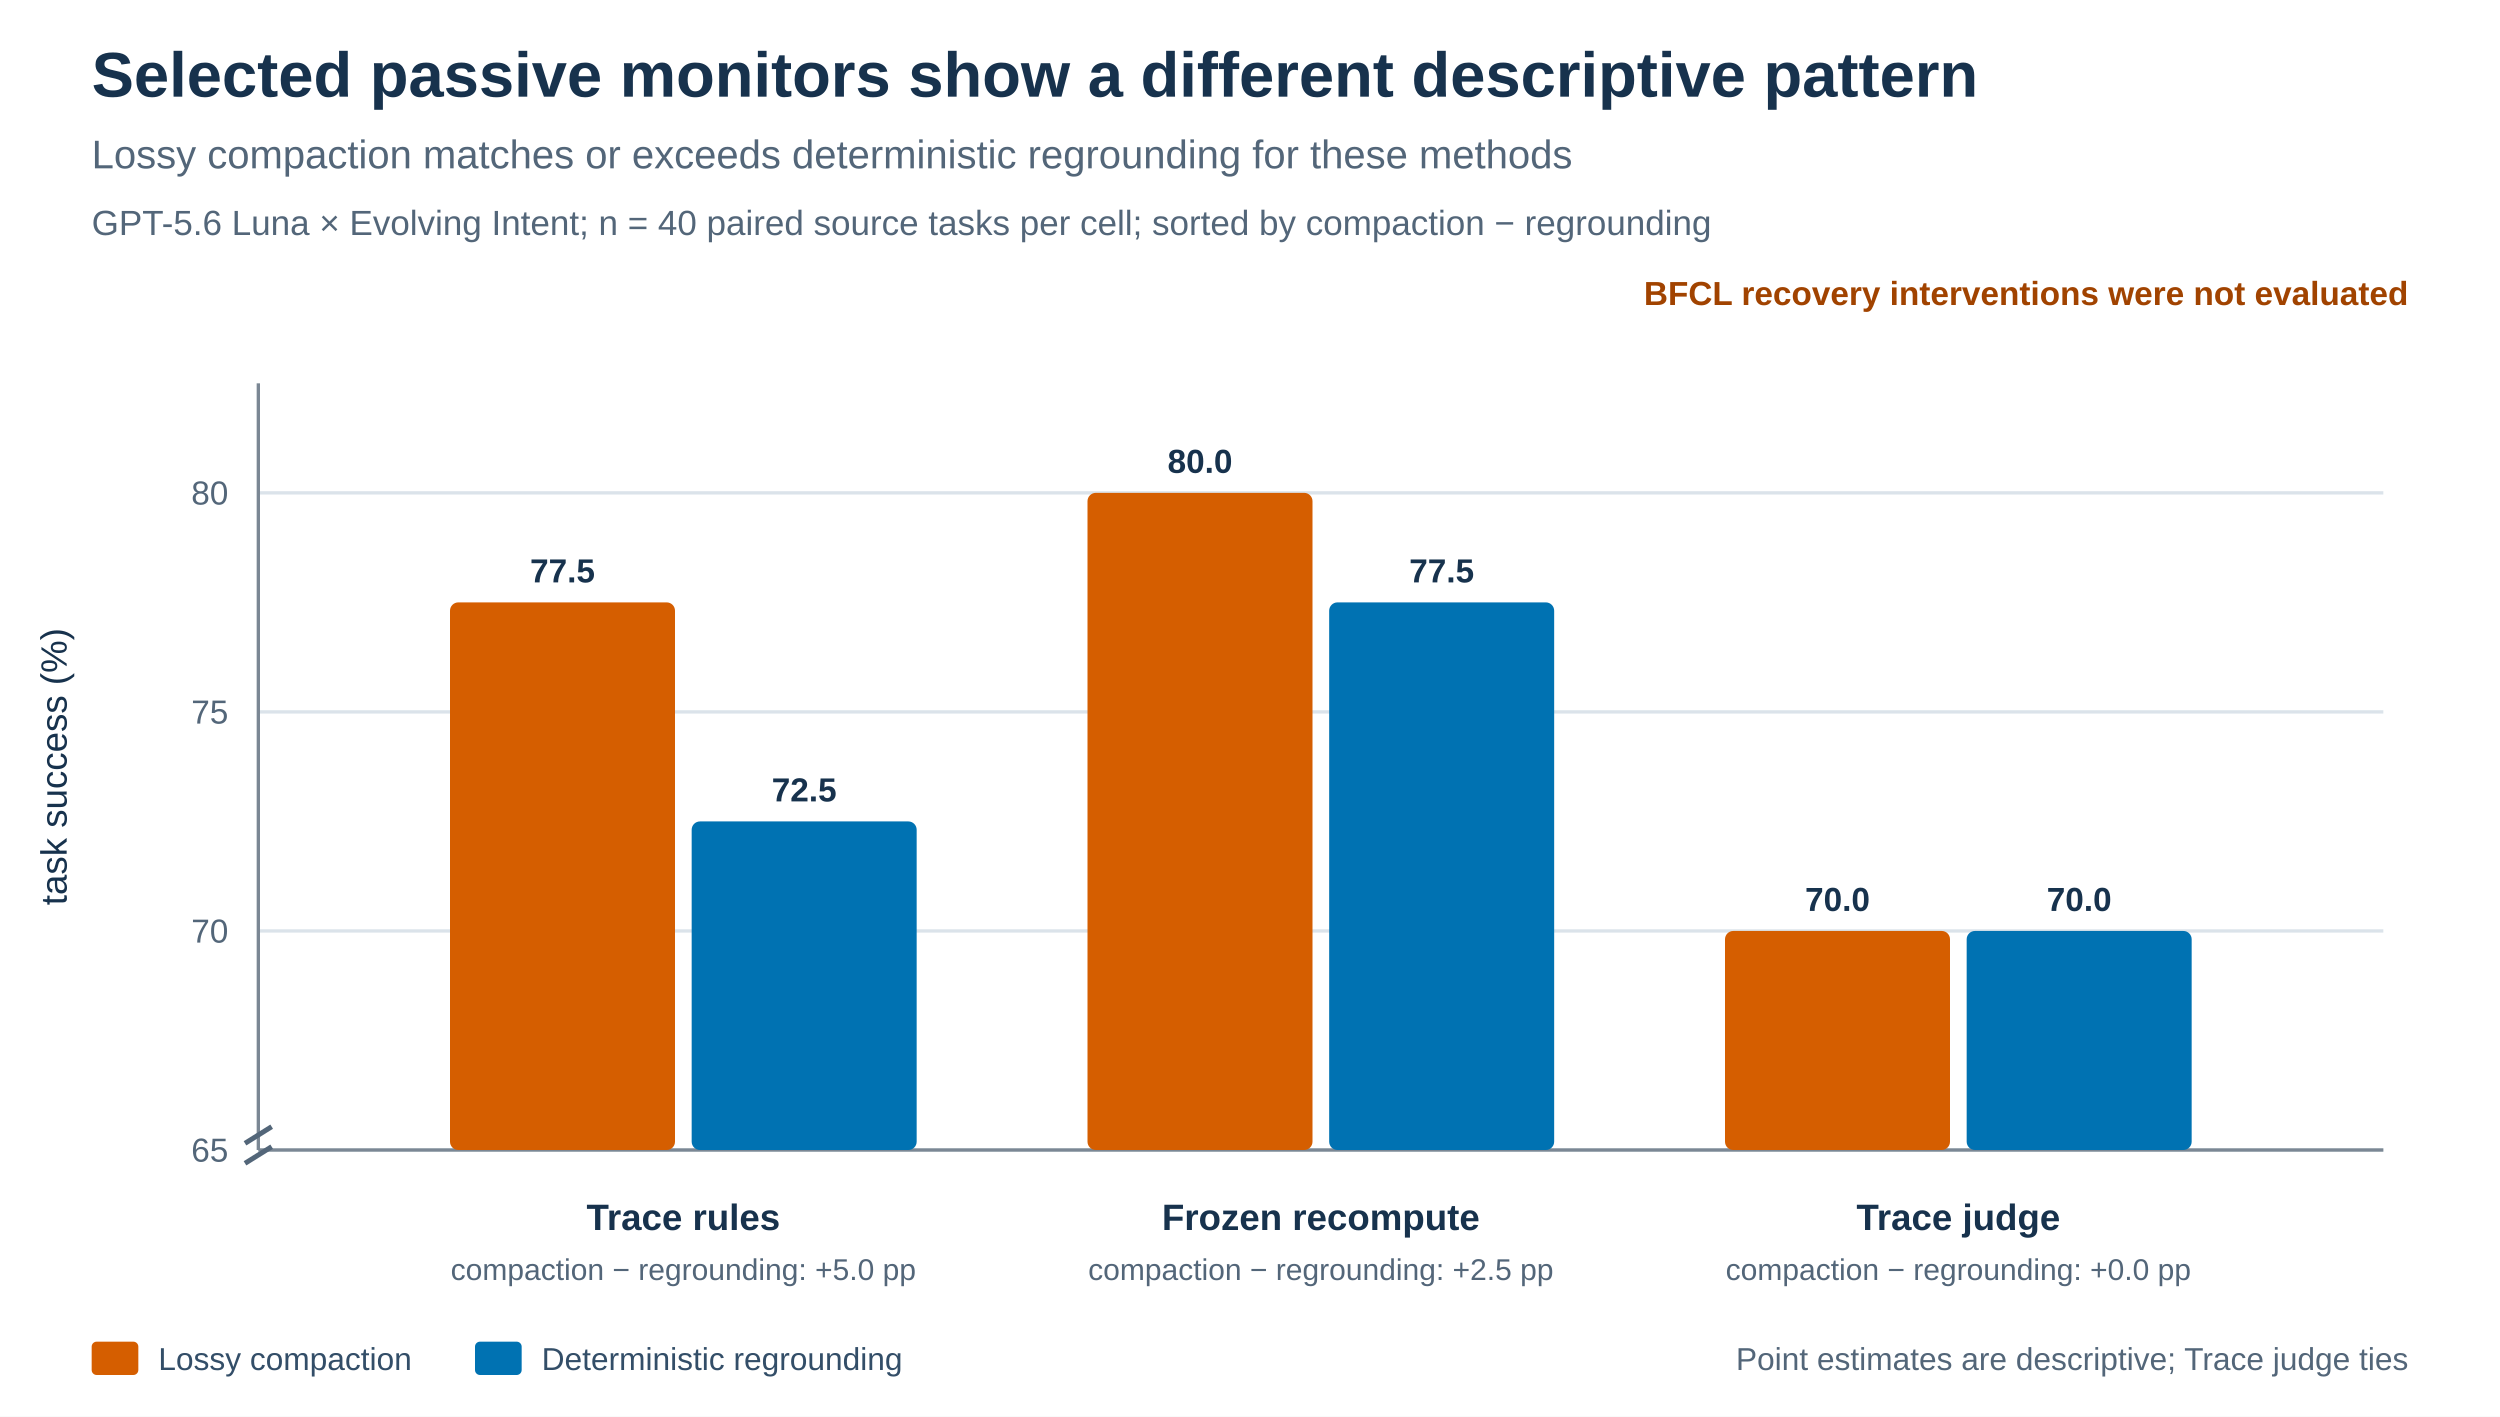
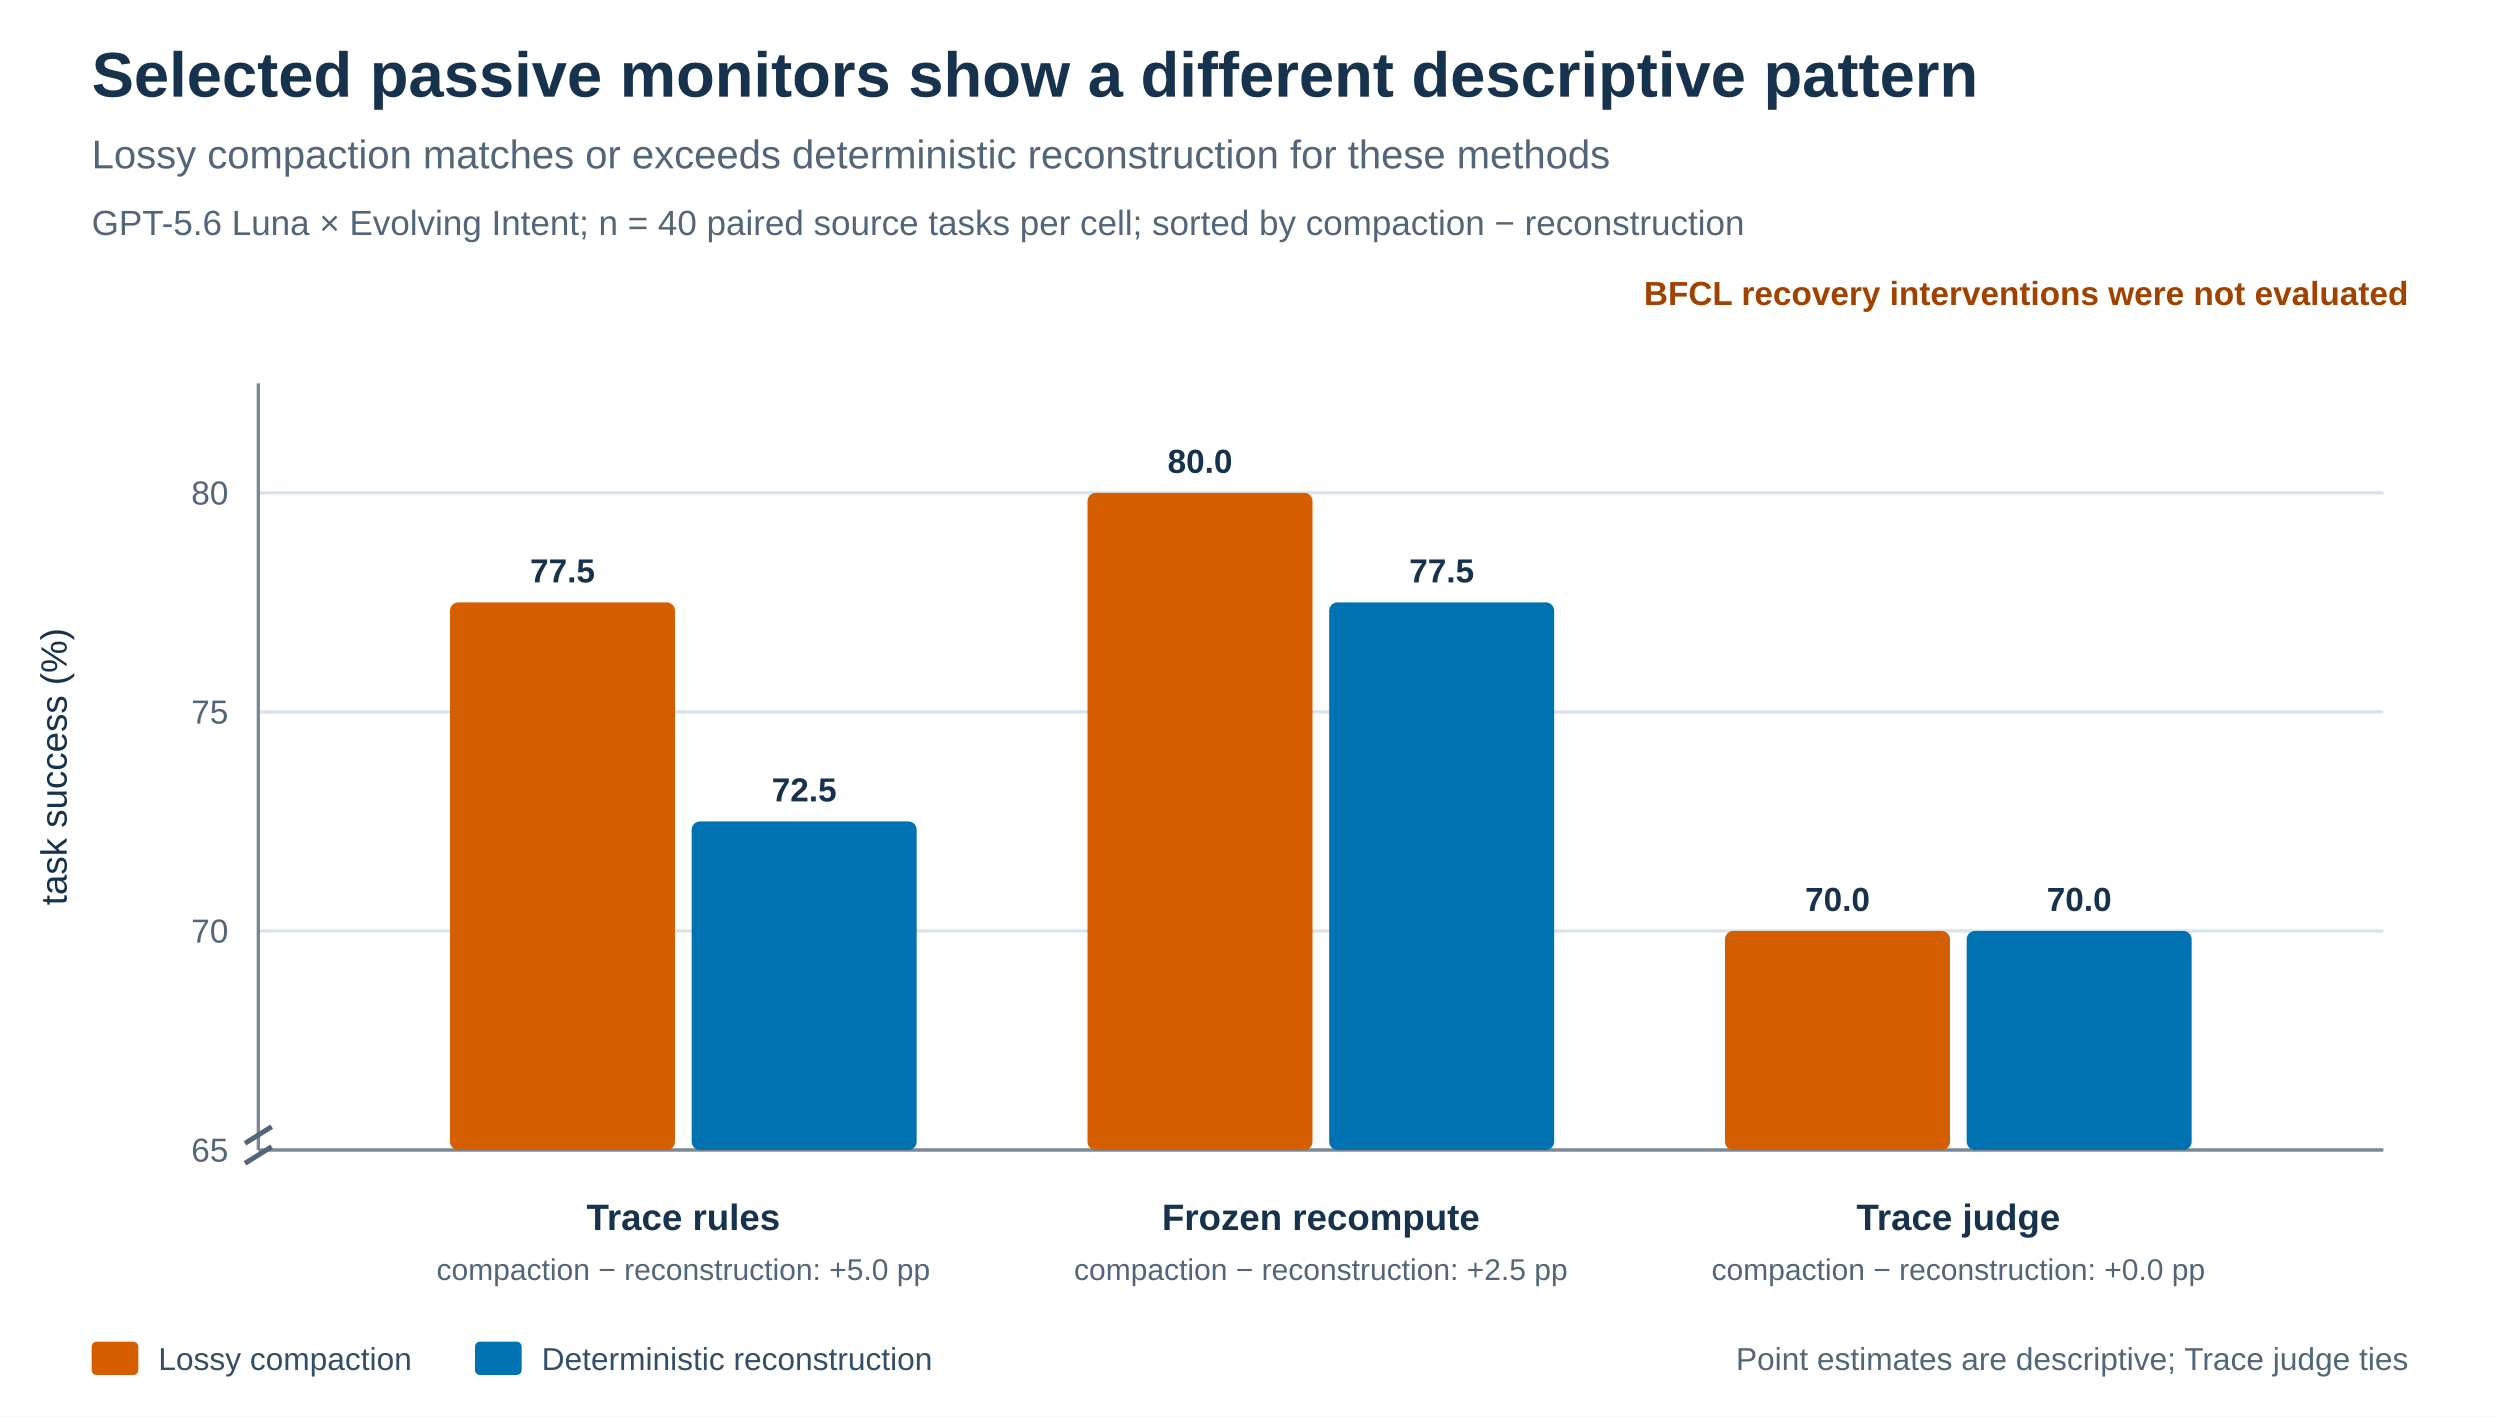
<svg xmlns="http://www.w3.org/2000/svg" width="1500" height="850" viewBox="0 0 1500 850">
  <style>text { font-family: 'Liberation Sans', Arial, sans-serif; }</style>
  <rect x="0" y="0" width="1500" height="850" fill="#ffffff" />
  <text x="55" y="58" font-size="38" font-weight="700" text-anchor="start" fill="#17324d">Selected passive monitors show a different descriptive pattern</text>
-   <text x="55" y="101" font-size="24" font-weight="400" text-anchor="start" fill="#536679">Lossy compaction matches or exceeds deterministic regrounding for these methods</text>
-   <text x="55" y="141" font-size="21" font-weight="400" text-anchor="start" fill="#536679">GPT-5.6 Luna × Evolving Intent; n = 40 paired source tasks per cell; sorted by compaction − regrounding</text>
+   <text x="55" y="101" font-size="24" font-weight="400" text-anchor="start" fill="#536679">Lossy compaction matches or exceeds deterministic reconstruction for these methods</text>
+   <text x="55" y="141" font-size="21" font-weight="400" text-anchor="start" fill="#536679">GPT-5.6 Luna × Evolving Intent; n = 40 paired source tasks per cell; sorted by compaction − reconstruction</text>
  <text x="1445" y="183" font-size="20" font-weight="600" text-anchor="end" fill="#a14300">BFCL recovery interventions were not evaluated</text>
  <line x1="155" y1="690" x2="1430" y2="690" stroke="#dbe3ea" stroke-width="2" />
  <text x="137" y="697" font-size="20" font-weight="400" text-anchor="end" fill="#536679">65</text>
  <line x1="155" y1="558.571" x2="1430" y2="558.571" stroke="#dbe3ea" stroke-width="2" />
  <text x="137" y="565.571" font-size="20" font-weight="400" text-anchor="end" fill="#536679">70</text>
  <line x1="155" y1="427.143" x2="1430" y2="427.143" stroke="#dbe3ea" stroke-width="2" />
  <text x="137" y="434.143" font-size="20" font-weight="400" text-anchor="end" fill="#536679">75</text>
  <line x1="155" y1="295.714" x2="1430" y2="295.714" stroke="#dbe3ea" stroke-width="2" />
  <text x="137" y="302.714" font-size="20" font-weight="400" text-anchor="end" fill="#536679">80</text>
  <line x1="155" y1="230" x2="155" y2="690" stroke="#7b8794" stroke-width="2" />
  <line x1="155" y1="690" x2="1430" y2="690" stroke="#7b8794" stroke-width="2" />
  <text x="40" y="460" font-size="22" font-weight="400" text-anchor="middle" fill="#17324d" transform="rotate(-90 40 460)">task success (%)</text>
  <line x1="147" y1="686" x2="163" y2="676" stroke="#536679" stroke-width="3" />
  <line x1="147" y1="698" x2="163" y2="688" stroke="#536679" stroke-width="3" />
  <rect x="270" y="361.429" width="135" height="328.571" fill="#d55e00" rx="5" />
  <text x="337.5" y="349.429" font-size="20" font-weight="700" text-anchor="middle" fill="#17324d">77.5</text>
  <rect x="415" y="492.857" width="135" height="197.143" fill="#0072b2" rx="5" />
  <text x="482.5" y="480.857" font-size="20" font-weight="700" text-anchor="middle" fill="#17324d">72.5</text>
  <text x="410" y="738" font-size="22" font-weight="600" text-anchor="middle" fill="#17324d">Trace rules</text>
-   <text x="410" y="768" font-size="18" font-weight="400" text-anchor="middle" fill="#536679">compaction − regrounding: +5.0 pp</text>
+   <text x="410" y="768" font-size="18" font-weight="400" text-anchor="middle" fill="#536679">compaction − reconstruction: +5.0 pp</text>
  <rect x="652.5" y="295.714" width="135" height="394.286" fill="#d55e00" rx="5" />
  <text x="720" y="283.714" font-size="20" font-weight="700" text-anchor="middle" fill="#17324d">80.0</text>
  <rect x="797.5" y="361.429" width="135" height="328.571" fill="#0072b2" rx="5" />
  <text x="865" y="349.429" font-size="20" font-weight="700" text-anchor="middle" fill="#17324d">77.5</text>
  <text x="792.5" y="738" font-size="22" font-weight="600" text-anchor="middle" fill="#17324d">Frozen recompute</text>
-   <text x="792.5" y="768" font-size="18" font-weight="400" text-anchor="middle" fill="#536679">compaction − regrounding: +2.5 pp</text>
+   <text x="792.5" y="768" font-size="18" font-weight="400" text-anchor="middle" fill="#536679">compaction − reconstruction: +2.5 pp</text>
  <rect x="1035" y="558.571" width="135" height="131.429" fill="#d55e00" rx="5" />
  <text x="1102.5" y="546.571" font-size="20" font-weight="700" text-anchor="middle" fill="#17324d">70.0</text>
  <rect x="1180" y="558.571" width="135" height="131.429" fill="#0072b2" rx="5" />
  <text x="1247.5" y="546.571" font-size="20" font-weight="700" text-anchor="middle" fill="#17324d">70.0</text>
  <text x="1175" y="738" font-size="22" font-weight="600" text-anchor="middle" fill="#17324d">Trace judge</text>
-   <text x="1175" y="768" font-size="18" font-weight="400" text-anchor="middle" fill="#536679">compaction − regrounding: +0.0 pp</text>
+   <text x="1175" y="768" font-size="18" font-weight="400" text-anchor="middle" fill="#536679">compaction − reconstruction: +0.0 pp</text>
  <rect x="55" y="805" width="28" height="20" fill="#d55e00" rx="3" />
  <text x="95" y="822" font-size="19" font-weight="400" text-anchor="start" fill="#334e68">Lossy compaction</text>
  <rect x="285" y="805" width="28" height="20" fill="#0072b2" rx="3" />
-   <text x="325" y="822" font-size="19" font-weight="400" text-anchor="start" fill="#334e68">Deterministic regrounding</text>
+   <text x="325" y="822" font-size="19" font-weight="400" text-anchor="start" fill="#334e68">Deterministic reconstruction</text>
  <text x="1445" y="822" font-size="19" font-weight="400" text-anchor="end" fill="#536679">Point estimates are descriptive; Trace judge ties</text>
</svg>
